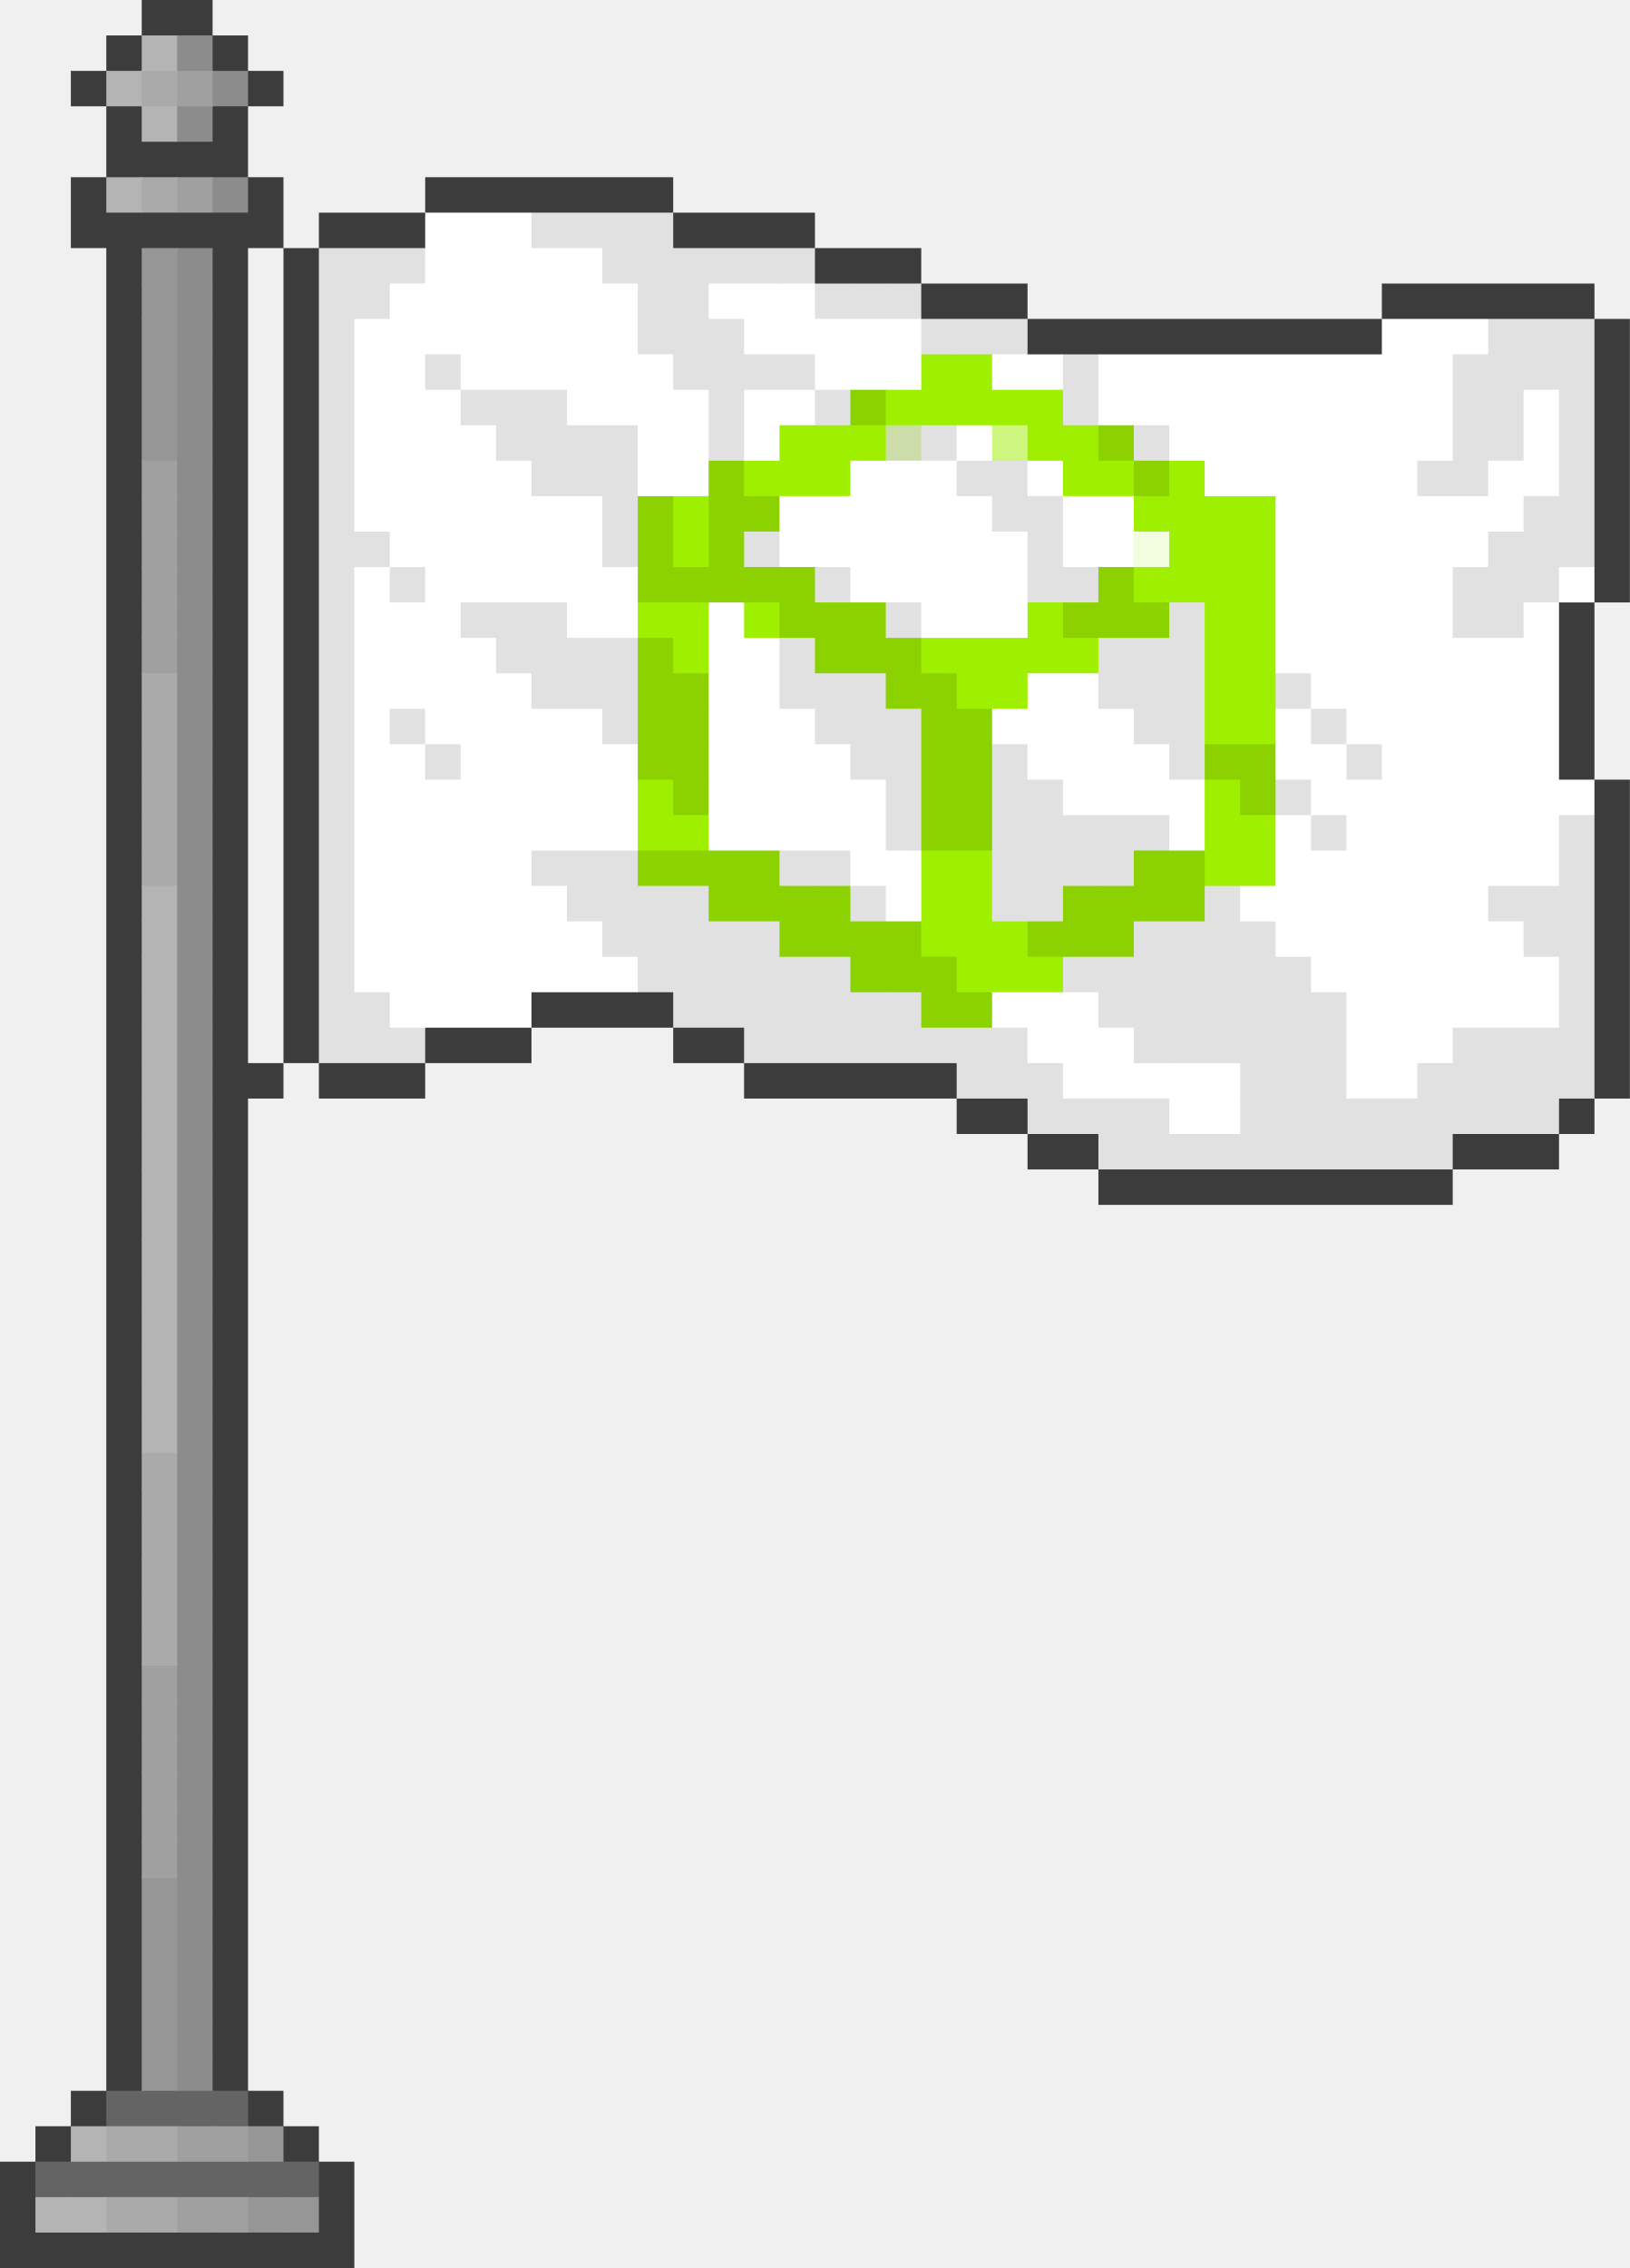
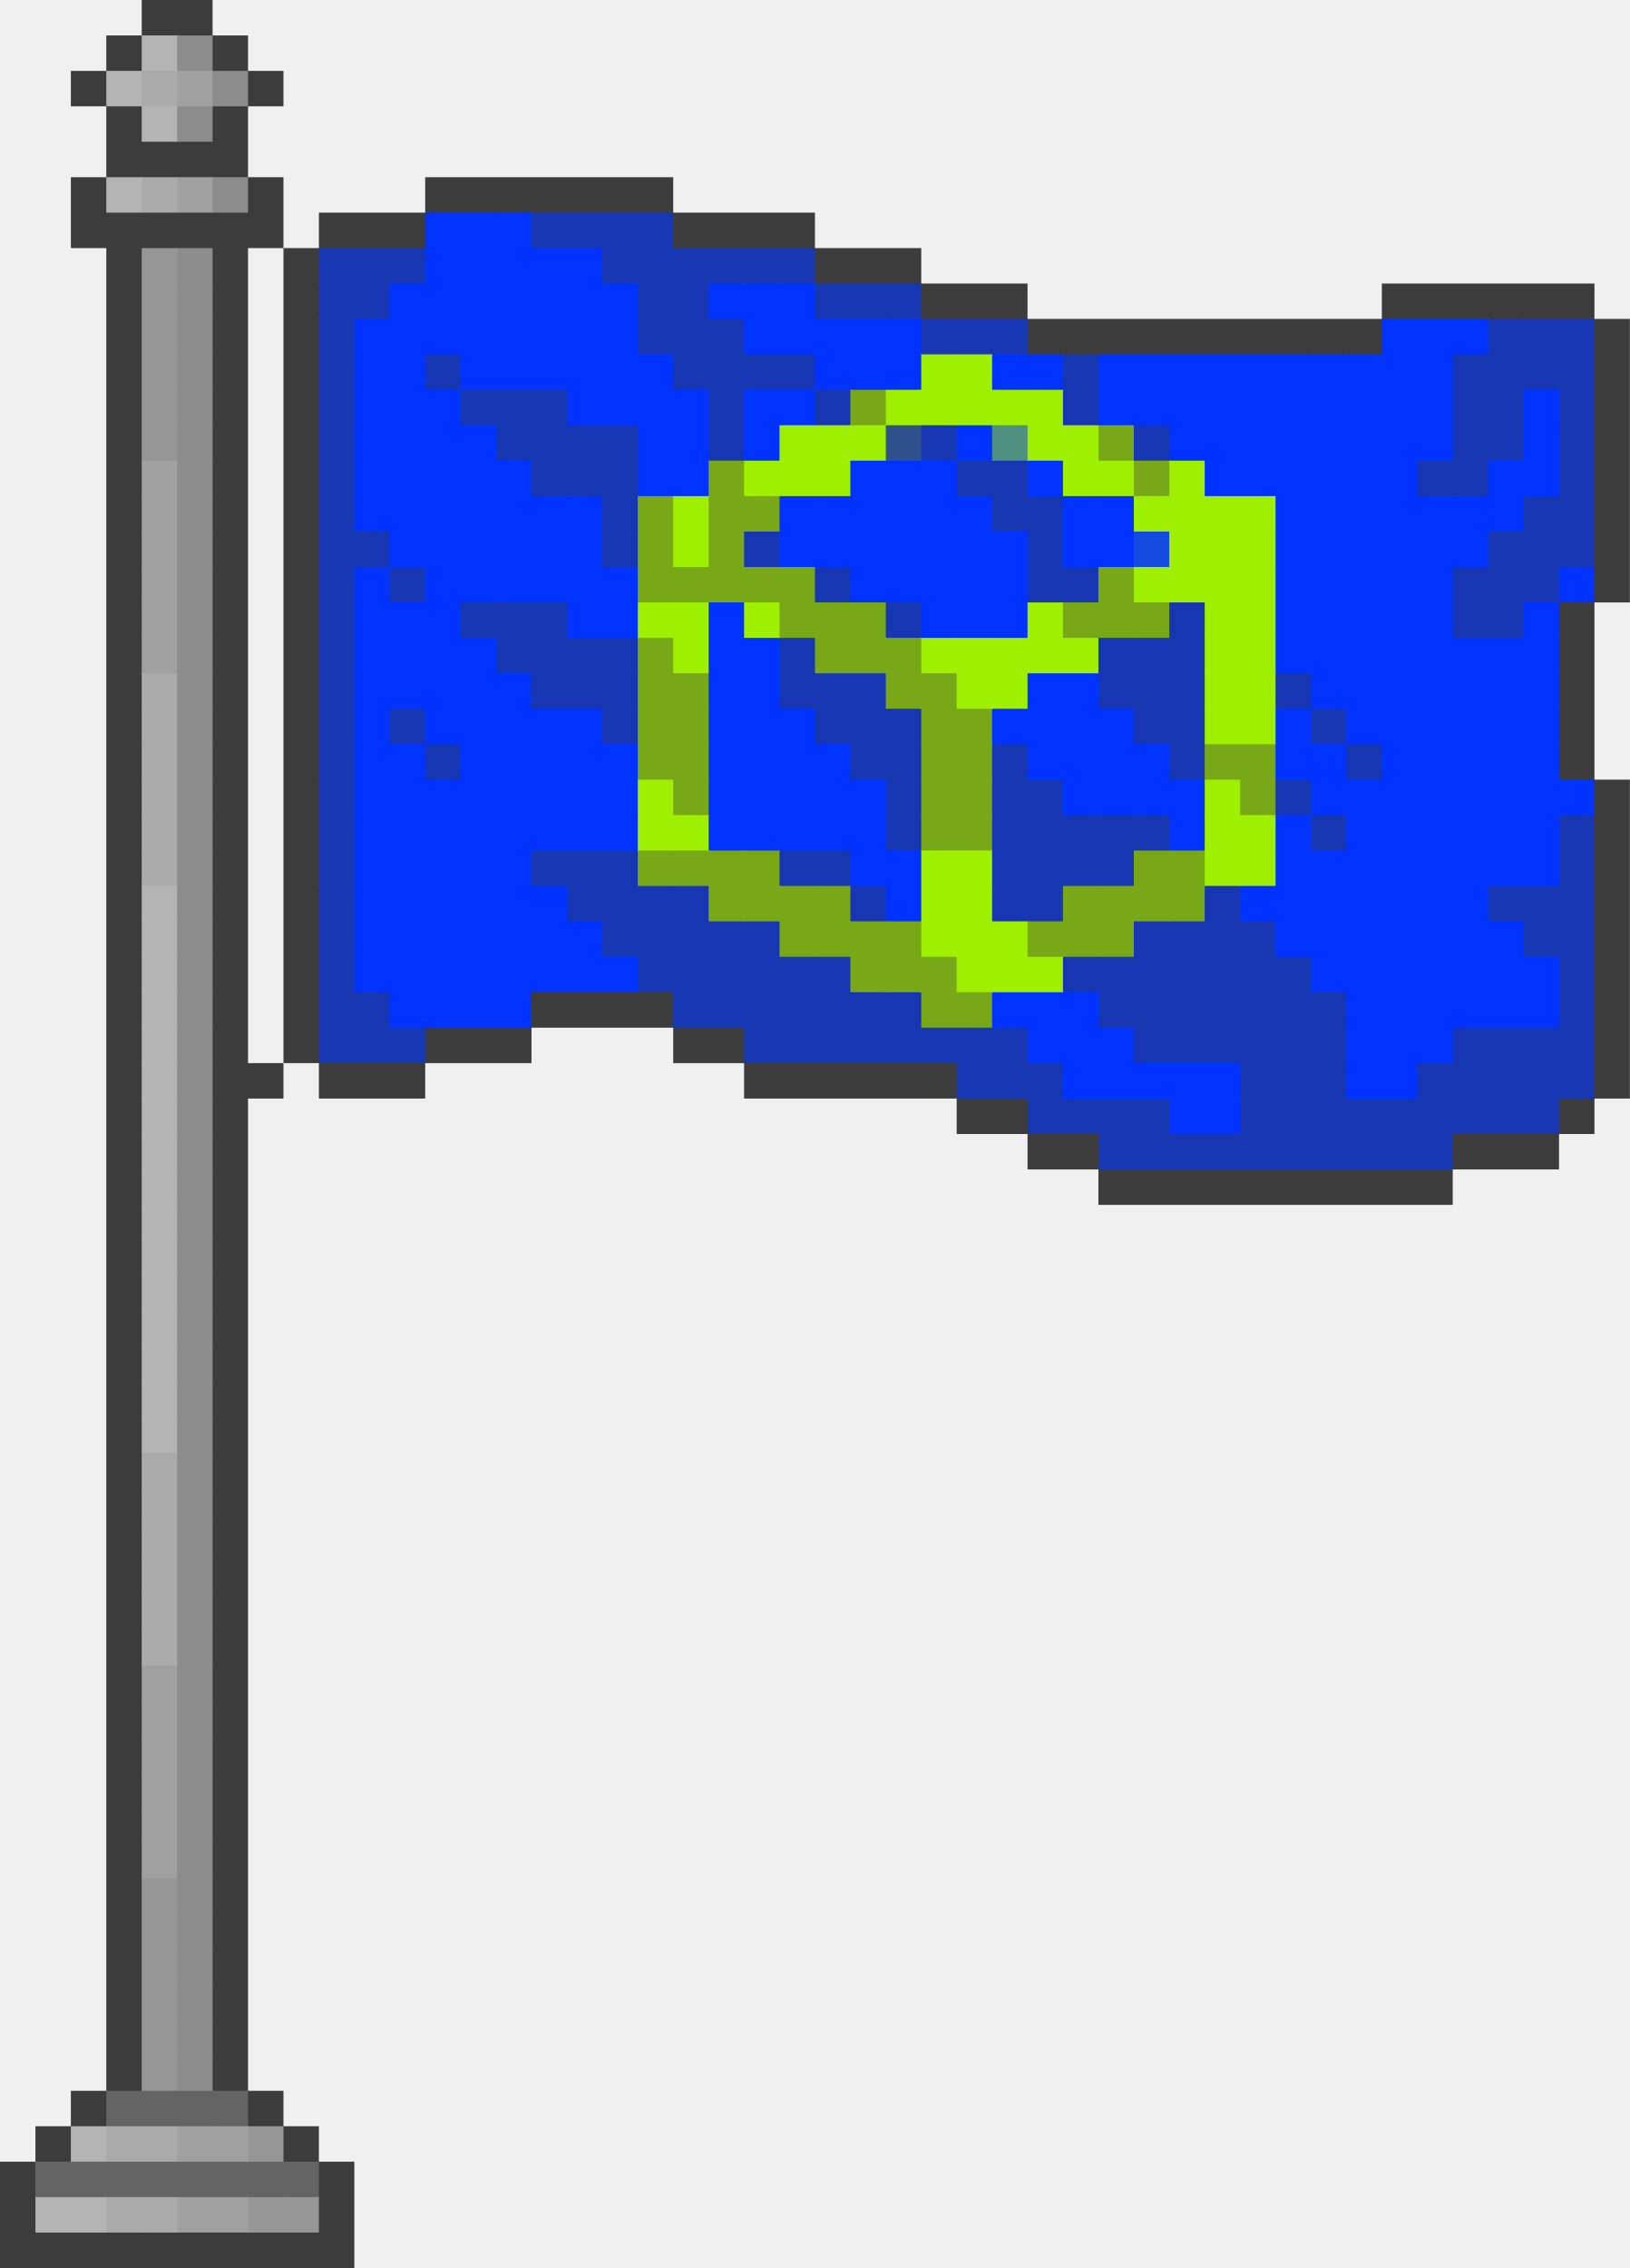
<svg xmlns="http://www.w3.org/2000/svg" width="46" height="64" viewBox="0 0 46 64">
  <g id="FLAG-HTB">
-     <path fill="#FFFFFF" fill-rule="evenodd" d="M9.5,9.5 L10,10 L9.5,10.5 L10,11 L9.5,11.5 L10,12 L9.5,12.5 L10,13 L9.5,13.5 L10,14 L9.5,14.5 L10.5,15.5 L9.5,16.5 L10,17 L9.5,17.5 L10,18 L9.5,18.5 L10,19 L9.5,19.5 L10,20 L9.5,20.5 L10,21 L9.5,21.5 L10,22 L9.5,22.5 L10,23 L9.5,23.5 L10,24 L9.5,24.5 L10,25 L9.5,25.5 L10,26 L9.5,26.5 L10,27 L9.5,27.5 L11.5,29.5 L12,29 L12.5,29.5 L13,29 L13.5,29.5 L14,29 L14.5,29.5 L16,28 L16.5,28.5 L17,28 L17.5,28.5 L18.5,27.5 L15.5,24.5 L16,24 L16.5,24.5 L17,24 L17.5,24.5 L18.5,23.5 L18,23 L18.5,22.5 L18,22 L18.5,21.5 L16.5,19.5 L16,20 L13.5,17.5 L14,17 L14.5,17.5 L15,17 L16.5,18.5 L17,18 L17.5,18.5 L18.5,17.5 L18,17 L18.5,16.5 L17,15 L17.5,14.5 L16.5,13.5 L16,14 L13.5,11.5 L14,11 L14.5,11.5 L15,11 L16.5,12.5 L17,12 L18,13 L17.5,13.5 L18.5,14.5 L19,14 L19.5,14.5 L20.5,13.5 L20,13 L20.5,12.5 L20,12 L20.5,11.5 L18,9 L18.5,8.5 L16.5,6.5 L16,7 L14.5,5.5 L14,6 L13.5,5.5 L13,6 L12.5,5.5 L11.5,6.5 L12,7 Z M21.5,10.5 L20.5,11.5 L21,12 L20.5,12.5 L21.5,13.5 L24,11 L24.5,11.5 L25,11 L25.5,11.5 L26.5,10.5 L26,10 L26.5,9.5 L25.5,8.5 L25,9 L24.5,8.5 L24,9 L22.5,7.5 L22,8 L21.5,7.5 L21,8 L20.5,7.5 L19.5,8.5 Z M22,10 L22.5,10.5 L22,11 L21.5,10.5 Z M21.5,15.5 L22.5,16.5 L23,16 L24.5,17.5 L25,17 L26.5,18.5 L27,18 L27.5,18.5 L28,18 L28.5,18.5 L29.5,17.5 L29,17 L29.5,16.5 L29,16 L29.5,15.5 L27.5,13.5 L28.5,12.5 L27.5,11.5 L26,13 L25.5,12.5 L25,13 L24.5,12.5 L23,14 L22.5,13.5 L21.5,14.5 L22,15 Z M19.5,20.5 L20,21 L19.5,21.5 L20,22 L19.5,22.5 L20,23 L19.5,23.5 L20.5,24.5 L21,24 L21.5,24.5 L22,24 L22.5,24.5 L23,24 L25.5,26.5 L26.5,25.5 L26,25 L26.5,24.5 L25,23 L25.5,22.5 L22,19 L22.5,18.5 L20.5,16.5 L19.5,17.5 L20,18 L19.5,18.5 L20,19 L19.5,19.5 L20,20 Z M28.5,9.5 L27.5,10.5 L28.5,11.5 L29,11 L29.5,11.5 L30.5,10.5 L29.5,9.5 L29,10 Z M28.5,13.5 L30,15 L29.5,15.5 L30.5,16.5 L31,16 L31.5,16.5 L32.5,15.5 L32,15 L32.5,14.5 L31.5,13.5 L31,14 L29.5,12.5 Z M28,20 L27.5,20.5 L30.5,23.5 L31,23 L31.5,23.5 L32,23 L33.5,24.5 L34.5,23.5 L34,23 L34.5,22.5 L30.5,18.5 L30,19 L29.5,18.5 Z M27.5,28.5 L30.5,31.5 L31,31 L31.5,31.5 L32,31 L33.5,32.5 L34,32 L34.5,32.5 L35.5,31.5 L35,31 L35.5,30.5 L34.5,29.5 L34,30 L33.5,29.5 L33,30 L30.5,27.5 L30,28 L29.5,27.5 L29,28 L28.5,27.5 Z M30.5,11.5 L31.5,12.5 L32,12 L34.5,14.5 L35,14 L36,15 L35.5,15.5 L36,16 L35.5,16.5 L36,17 L35.5,17.5 L36,18 L35.5,18.5 L36.5,19.5 L35.5,20.5 L36,21 L35.5,21.5 L36.5,22.5 L35.5,23.5 L36,24 L34.5,25.5 L38,29 L37.5,29.5 L38,30 L37.5,30.5 L38.5,31.5 L39,31 L39.5,31.5 L42,29 L42.5,29.5 L43,29 L43.5,29.5 L44.5,28.5 L44,28 L44.5,27.5 L42.5,25.5 L43,25 L43.5,25.5 L44.5,24.5 L44,24 L45.5,22.5 L44,21 L44.5,20.5 L44,20 L44.5,19.5 L44,19 L44.5,18.5 L44,18 L45.5,16.5 L44.5,15.5 L42,18 L41,17 L44.5,13.5 L44,13 L44.5,12.5 L44,12 L44.5,11.5 L43.5,10.5 L42.5,11.5 L43,12 L41,14 L40.5,13.5 L41.5,12.5 L41,12 L41.5,11.5 L41,11 L42.5,9.5 L41.5,8.5 L41,9 L40.5,8.5 L40,9 L39.5,8.5 L38,10 L37.5,9.5 L37,10 L36.5,9.5 L36,10 L35.5,9.5 L35,10 L34.5,9.5 L34,10 L33.5,9.5 L33,10 L32.5,9.5 L32,10 L31.5,9.5 L30.5,10.5 L31,11 Z" />
-     <path fill="#E1E1E1" fill-rule="evenodd" d="M8.5,8.5 L9,9 L8.5,9.5 L9,10 L8.5,10.5 L9,11 L8.5,11.5 L9,12 L8.5,12.5 L9,13 L8.5,13.5 L9,14 L8.5,14.5 L9,15 L8.5,15.5 L9,16 L8.5,16.5 L9,17 L8.5,17.5 L9,18 L8.5,18.5 L9,19 L8.5,19.5 L9,20 L8.5,20.5 L9,21 L8.5,21.5 L9,22 L8.5,22.5 L9,23 L8.5,23.5 L9,24 L8.5,24.5 L9,25 L8.5,25.5 L9,26 L8.5,26.5 L9,27 L8.5,27.5 L9,28 L8.5,28.5 L9,29 L8.5,29.5 L9.5,30.5 L10,30 L10.5,30.5 L11,30 L11.5,30.5 L12.5,29.5 L12,29 L11,29 L11,28 L10,28 L10,16 L11,16 L11,15 L10,15 L10,9 L11,9 L11,8 L12,8 L12,7 L11.5,6.5 L11,7 L10.5,6.5 L10,7 L9.5,6.5 L8.5,7.5 L9,8 Z M13,10 L12,10 L12,11 L13,11 Z M15,13 L15,14 L17,14 L17,16 L18,16 L18.5,15.5 L18,15 L18.5,14.5 L18,14 L18,12 L16,12 L16,11 L13,11 L13,12 L14,12 L14,13 Z M11,17 L12,17 L12,16 L11,16 Z M14,18 L14,19 L15,19 L15,20 L17,20 L17,21 L18,21 L18.5,20.5 L18,20 L18.5,19.5 L18,19 L18.5,18.5 L18,18 L16,18 L16,17 L13,17 L13,18 Z M11,20 L11,21 L12,21 L12,20 Z M12,21 L12,22 L13,22 L13,21 Z M16.5,5.5 L16,6 L15.5,5.5 L15,6 L15,7 L17,7 L17,8 L18,8 L18,10 L19,10 L19,11 L20,11 L20,13 L20.5,13.5 L21,13 L21,11 L23,11 L23,10 L21,10 L21,9 L20,9 L20,8 L23,8 L23,9 L26,9 L26,10 L26.5,10.5 L27,10 L27.5,10.5 L28,10 L29,10 L29.5,9.5 L28.5,8.5 L28,9 L27.5,8.5 L27,9 L25.5,7.5 L25,8 L24.5,7.5 L24,8 L22.5,6.5 L22,7 L21.5,6.5 L21,7 L20.5,6.5 L20,7 L18.5,5.5 L18,6 L17.5,5.5 L17,6 Z M15,24 L15,25 L16,25 L16,26 L17,26 L17,27 L18,27 L18,28 L19.5,29.5 L20,29 L21.5,30.5 L22,30 L22.5,30.5 L23,30 L23.5,30.5 L24,30 L24.5,30.5 L25,30 L25.5,30.5 L26,30 L27.5,31.5 L28,31 L29.5,32.5 L30,32 L31.5,33.5 L32,33 L32.5,33.5 L33,33 L33.5,33.5 L34,33 L34.5,33.5 L35,33 L35.5,33.5 L36,33 L36.5,33.5 L37,33 L37.5,33.5 L38,33 L38.5,33.5 L39,33 L39.5,33.5 L40,33 L40.5,33.5 L42,32 L42.5,32.5 L43,32 L43.5,32.5 L45.5,30.5 L45,30 L45.5,29.5 L45,29 L45.5,28.5 L45,28 L45.5,27.5 L45,27 L45.5,26.5 L45,26 L45.5,25.5 L45,25 L45.5,24.5 L45,24 L45.5,23.5 L45,23 L44,23 L44,25 L42,25 L42,26 L43,26 L43,27 L44,27 L44,29 L41,29 L41,30 L40,30 L40,31 L38,31 L38,28 L37,28 L37,27 L36,27 L36,26 L35,26 L35,25 L34.5,24.5 L33,26 L32.5,25.5 L31,27 L30.5,26.5 L29.5,27.5 L30,28 L31,28 L31,29 L32,29 L32,30 L35,30 L35,32 L33,32 L33,31 L30,31 L30,30 L29,30 L29,29 L28,29 L27.5,28.5 L27,29 L25.5,27.5 L25,28 L23.5,26.5 L23,27 L21.5,25.5 L21,26 L19.5,24.5 L19,25 L18,24 Z M24,11 L23,11 L23,12 L23.5,12.5 L24.5,11.5 Z M21.5,14.5 L20.5,15.5 L21.5,16.5 L22,16 L22,15 Z M23,16 L22.5,16.5 L23.5,17.5 L24,17 L24,16 Z M24,22 L25,22 L25,24 L26,24 L26.5,23.5 L26,23 L26.5,22.5 L26,22 L26.5,21.5 L26,21 L26.5,20.5 L24.5,18.5 L24,19 L22.5,17.5 L22,18 L22,20 L23,20 L23,21 L24,21 Z M24.5,26.5 L25,26 L25,25 L24,25 L24,24 L22,24 L21.5,24.5 L22.5,25.5 L23,25 Z M26,13 L27,13 L27,12 L26.5,11.5 L25.5,12.5 Z M29,13 L28.5,12.5 L28,13 L27,13 L27,14 L28,14 L28,15 L29,15 L29,17 L29.5,17.5 L30,17 L30.5,17.5 L31.5,16.5 L31,16 L30,16 L30,14 L29,14 Z M25,17 L24.5,17.5 L25.5,18.5 L26,18 L26,17 Z M28,25 L27.5,25.5 L28.5,26.5 L29,26 L29.5,26.5 L31,25 L31.5,25.5 L33,24 L33,23 L30,23 L30,22 L29,22 L29,21 L28,21 L27.5,21.5 L28,22 L27.5,22.5 L28,23 L27.5,23.5 L28,24 L27.5,24.5 Z M31,10 L30.5,9.5 L30,10 L30,11 L29.5,11.5 L30.5,12.5 L31,12 Z M33,13 L33,12 L32,12 L31.5,12.5 L32.5,13.5 Z M32.5,17.5 L32,18 L31.5,17.5 L30.5,18.5 L31,19 L31,20 L32,20 L32,21 L33,21 L33,22 L34,22 L34.5,21.5 L34,21 L34.5,20.5 L34,20 L34.5,19.5 L34,19 L34.5,18.5 L34,18 L34.5,17.5 L33.5,16.5 Z M41,11 L41,13 L40,13 L40,14 L42,14 L42,13 L43,13 L43,11 L44,11 L44,14 L43,14 L43,15 L42,15 L42,16 L41,16 L41,18 L43,18 L43,17 L44,17 L44,16 L45,16 L45.5,15.5 L45,15 L45.5,14.5 L45,14 L45.5,13.5 L45,13 L45.5,12.5 L45,12 L45.5,11.5 L45,11 L45.5,10.5 L45,10 L45.5,9.5 L44.5,8.5 L44,9 L43.5,8.5 L43,9 L42.5,8.5 L42,9 L42,10 L41,10 Z M36,19 L35.5,19.5 L36,20 L37,20 L37,19 Z M37,20 L37,21 L38,21 L38,20 Z M38,21 L38,22 L39,22 L39,21 Z M35.5,22.5 L36,23 L37,23 L37,22 L36,22 Z M38,23 L37,23 L37,24 L38,24 Z" />
+     <path fill="#0033FF" fill-rule="evenodd" d="M9.5,9.5 L10,10 L9.5,10.5 L10,11 L9.5,11.5 L10,12 L9.5,12.5 L10,13 L9.5,13.5 L10,14 L9.5,14.5 L10.5,15.5 L9.5,16.5 L10,17 L9.5,17.5 L10,18 L9.5,18.5 L10,19 L9.5,19.5 L10,20 L9.5,20.5 L10,21 L9.5,21.5 L10,22 L9.5,22.5 L10,23 L9.5,23.5 L10,24 L9.5,24.5 L10,25 L9.5,25.5 L10,26 L9.5,26.5 L10,27 L9.5,27.5 L11.5,29.5 L12,29 L12.5,29.5 L13,29 L13.5,29.5 L14,29 L14.5,29.5 L16,28 L16.5,28.5 L17,28 L17.5,28.5 L18.5,27.5 L15.5,24.5 L16,24 L16.5,24.5 L17,24 L17.5,24.5 L18.5,23.5 L18,23 L18.5,22.5 L18,22 L18.5,21.5 L16.5,19.5 L16,20 L13.5,17.5 L14,17 L14.5,17.5 L15,17 L16.5,18.5 L17,18 L17.5,18.5 L18.5,17.5 L18,17 L18.5,16.5 L17,15 L17.5,14.5 L16.5,13.5 L16,14 L13.5,11.5 L14,11 L14.5,11.5 L15,11 L16.5,12.5 L17,12 L18,13 L17.5,13.5 L18.5,14.5 L19,14 L19.5,14.5 L20.5,13.5 L20,13 L20.5,12.5 L20,12 L20.5,11.5 L18,9 L18.5,8.5 L16.5,6.5 L16,7 L14.5,5.5 L14,6 L13.5,5.5 L13,6 L12.5,5.5 L11.5,6.5 L12,7 Z M21.5,10.5 L20.5,11.5 L21,12 L20.5,12.5 L21.5,13.5 L24,11 L24.5,11.5 L25,11 L25.5,11.5 L26.5,10.5 L26,10 L26.5,9.5 L25.5,8.5 L25,9 L24.5,8.5 L24,9 L22.5,7.5 L22,8 L21.5,7.5 L21,8 L20.5,7.5 L19.5,8.5 Z M22,10 L22.5,10.5 L22,11 L21.5,10.5 Z M21.5,15.5 L22.5,16.5 L23,16 L24.5,17.5 L25,17 L26.5,18.5 L27,18 L27.5,18.5 L28,18 L28.5,18.5 L29.5,17.5 L29,17 L29.5,16.5 L29,16 L29.5,15.5 L27.5,13.5 L28.5,12.5 L27.5,11.5 L26,13 L25.5,12.5 L25,13 L24.5,12.5 L23,14 L22.5,13.5 L21.5,14.5 L22,15 Z M19.5,20.5 L20,21 L19.5,21.5 L20,22 L19.5,22.5 L20,23 L19.5,23.5 L20.5,24.5 L21,24 L21.5,24.5 L22,24 L22.5,24.5 L23,24 L25.5,26.5 L26.5,25.5 L26,25 L26.5,24.5 L25,23 L25.5,22.5 L22,19 L22.5,18.5 L20.5,16.5 L19.5,17.5 L20,18 L19.5,18.5 L20,19 L19.5,19.5 L20,20 Z M28.5,9.5 L27.5,10.5 L28.5,11.5 L29,11 L29.5,11.5 L30.5,10.5 L29.5,9.5 L29,10 Z M28.5,13.5 L30,15 L29.5,15.5 L30.5,16.5 L31,16 L31.5,16.5 L32.5,15.5 L32,15 L32.5,14.5 L31.5,13.5 L31,14 L29.5,12.5 Z M28,20 L27.5,20.5 L30.5,23.5 L31,23 L31.5,23.5 L32,23 L33.5,24.5 L34.5,23.5 L34,23 L34.5,22.5 L30.5,18.5 L30,19 L29.5,18.5 Z M27.5,28.5 L30.5,31.5 L31,31 L31.5,31.5 L32,31 L33.5,32.5 L34,32 L34.5,32.5 L35.5,31.5 L35,31 L35.5,30.5 L34.5,29.5 L34,30 L33.5,29.5 L33,30 L30.5,27.5 L30,28 L29.5,27.5 L29,28 L28.5,27.5 Z M30.5,11.5 L31.5,12.5 L32,12 L34.5,14.5 L35,14 L36,15 L35.5,15.5 L36,16 L35.5,16.5 L36,17 L35.5,17.5 L36,18 L35.5,18.5 L36.5,19.5 L35.5,20.5 L36,21 L35.5,21.5 L36.5,22.5 L35.5,23.5 L36,24 L34.5,25.5 L38,29 L37.5,29.5 L38,30 L37.5,30.5 L38.5,31.5 L39,31 L39.5,31.5 L42,29 L42.5,29.5 L43,29 L43.5,29.5 L44.5,28.5 L44,28 L44.5,27.5 L42.5,25.5 L43,25 L43.5,25.5 L44.5,24.5 L44,24 L45.5,22.5 L44,21 L44.5,20.5 L44,20 L44.5,19.5 L44,19 L44.5,18.5 L44,18 L45.5,16.5 L44.5,15.5 L42,18 L41,17 L44.5,13.5 L44,13 L44.5,12.5 L44,12 L44.5,11.5 L43.5,10.5 L42.5,11.5 L43,12 L41,14 L40.5,13.5 L41.5,12.5 L41,12 L41.5,11.5 L41,11 L42.5,9.5 L41.5,8.5 L41,9 L40.5,8.5 L40,9 L39.5,8.5 L38,10 L37.5,9.5 L37,10 L36.5,9.5 L36,10 L35.5,9.5 L35,10 L34.5,9.5 L34,10 L33.5,9.5 L33,10 L32.5,9.5 L32,10 L31.5,9.5 L30.5,10.5 L31,11 Z" />
+     <path fill="#1736B2" fill-rule="evenodd" d="M8.5,8.5 L9,9 L8.5,9.5 L9,10 L8.5,10.5 L9,11 L8.5,11.5 L9,12 L8.5,12.5 L9,13 L8.5,13.5 L9,14 L8.5,14.5 L9,15 L8.5,15.5 L9,16 L8.5,16.5 L9,17 L8.5,17.5 L9,18 L8.5,18.5 L9,19 L8.5,19.5 L9,20 L8.5,20.5 L9,21 L8.5,21.5 L9,22 L8.5,22.5 L9,23 L8.5,23.5 L9,24 L8.5,24.5 L9,25 L8.5,25.5 L9,26 L8.5,26.5 L9,27 L8.5,27.5 L9,28 L8.5,28.5 L9,29 L8.5,29.5 L9.5,30.5 L10,30 L10.5,30.5 L11,30 L11.5,30.5 L12.5,29.5 L12,29 L11,29 L11,28 L10,28 L10,16 L11,16 L11,15 L10,15 L10,9 L11,9 L11,8 L12,8 L12,7 L11.5,6.5 L11,7 L10.5,6.5 L10,7 L9.5,6.5 L8.5,7.5 L9,8 Z M13,10 L12,10 L12,11 L13,11 Z M15,13 L15,14 L17,14 L17,16 L18,16 L18.5,15.5 L18,15 L18.5,14.5 L18,14 L18,12 L16,12 L16,11 L13,11 L13,12 L14,12 L14,13 Z M11,17 L12,17 L12,16 L11,16 Z M14,18 L14,19 L15,19 L15,20 L17,20 L17,21 L18,21 L18.5,20.5 L18,20 L18.5,19.5 L18,19 L18.5,18.5 L18,18 L16,18 L16,17 L13,17 L13,18 Z M11,20 L11,21 L12,21 L12,20 Z M12,21 L12,22 L13,22 L13,21 Z M16.5,5.5 L16,6 L15.5,5.5 L15,6 L15,7 L17,7 L17,8 L18,8 L18,10 L19,10 L19,11 L20,11 L20,13 L20.5,13.5 L21,13 L21,11 L23,11 L23,10 L21,10 L21,9 L20,9 L20,8 L23,8 L23,9 L26,9 L26,10 L26.5,10.5 L27,10 L27.5,10.5 L28,10 L29,10 L29.5,9.5 L28.5,8.5 L28,9 L27.5,8.5 L27,9 L25.5,7.5 L25,8 L24.5,7.5 L24,8 L22.5,6.5 L22,7 L21.5,6.5 L21,7 L20.5,6.5 L20,7 L18.5,5.5 L18,6 L17.5,5.5 L17,6 Z M15,24 L15,25 L16,25 L16,26 L17,26 L17,27 L18,27 L18,28 L19.5,29.5 L20,29 L21.5,30.5 L22,30 L22.5,30.5 L23,30 L23.5,30.5 L24,30 L24.5,30.5 L25,30 L25.5,30.5 L26,30 L27.5,31.5 L28,31 L29.5,32.5 L30,32 L31.5,33.5 L32,33 L32.5,33.5 L33,33 L33.5,33.5 L34,33 L34.5,33.5 L35,33 L35.5,33.5 L36,33 L36.5,33.5 L37,33 L37.5,33.5 L38,33 L38.5,33.5 L39,33 L39.5,33.5 L40,33 L40.5,33.5 L42,32 L42.5,32.5 L43,32 L43.5,32.5 L45.5,30.5 L45,30 L45.5,29.5 L45,29 L45.5,28.5 L45,28 L45.5,27.5 L45,27 L45.5,26.5 L45,26 L45.5,25.5 L45,25 L45.5,24.5 L45,24 L45.5,23.5 L45,23 L44,23 L44,25 L42,25 L42,26 L43,26 L43,27 L44,27 L44,29 L41,29 L41,30 L40,30 L40,31 L38,31 L38,28 L37,28 L37,27 L36,27 L36,26 L35,26 L35,25 L34.5,24.5 L33,26 L32.5,25.5 L31,27 L30.5,26.5 L29.5,27.5 L30,28 L31,28 L31,29 L32,29 L32,30 L35,30 L35,32 L33,32 L33,31 L30,31 L30,30 L29,30 L29,29 L28,29 L27.5,28.5 L27,29 L25.5,27.5 L25,28 L23.5,26.5 L23,27 L21.5,25.5 L21,26 L19.5,24.5 L19,25 L18,24 Z M24,11 L23,11 L23,12 L23.5,12.5 L24.5,11.5 Z M21.5,14.5 L20.5,15.5 L21.5,16.5 L22,16 L22,15 Z M23,16 L22.5,16.5 L23.5,17.5 L24,17 L24,16 Z M24,22 L25,22 L25,24 L26,24 L26.5,23.5 L26,23 L26.5,22.5 L26,22 L26.5,21.5 L26,21 L26.5,20.5 L24.5,18.5 L24,19 L22.5,17.5 L22,18 L22,20 L23,20 L23,21 L24,21 Z M24.5,26.5 L25,26 L25,25 L24,25 L24,24 L22,24 L21.5,24.5 L22.5,25.5 L23,25 Z M26,13 L27,13 L27,12 L26.5,11.5 L25.5,12.5 Z M29,13 L28.5,12.5 L28,13 L27,13 L27,14 L28,14 L28,15 L29,15 L29,17 L29.5,17.5 L30,17 L30.5,17.5 L31.5,16.5 L31,16 L30,16 L30,14 L29,14 Z M25,17 L24.5,17.5 L25.5,18.5 L26,18 L26,17 Z M28,25 L27.5,25.5 L28.5,26.5 L29,26 L29.5,26.5 L31,25 L31.5,25.5 L33,24 L33,23 L30,23 L30,22 L29,22 L29,21 L28,21 L27.5,21.5 L28,22 L27.5,22.5 L28,23 L27.5,23.5 L28,24 L27.5,24.5 Z M31,10 L30.5,9.5 L30,10 L30,11 L29.5,11.5 L30.5,12.5 L31,12 Z M33,13 L33,12 L32,12 L31.5,12.5 L32.5,13.5 Z M32.5,17.5 L32,18 L31.5,17.5 L30.5,18.5 L31,19 L31,20 L32,20 L32,21 L33,21 L33,22 L34,22 L34.5,21.5 L34,21 L34.5,20.5 L34,20 L34.5,19.5 L34,19 L34.5,18.5 L34,18 L34.5,17.5 L33.5,16.5 Z M41,11 L41,13 L40,13 L40,14 L42,14 L42,13 L43,13 L43,11 L44,11 L44,14 L43,14 L43,15 L42,15 L42,16 L41,16 L41,18 L43,18 L43,17 L44,17 L44,16 L45,16 L45.5,15.5 L45,15 L45.5,14.5 L45,14 L45.5,13.5 L45,13 L45.5,12.5 L45,12 L45.5,11.5 L45,11 L45.5,10.5 L45,10 L45.5,9.5 L44.5,8.5 L44,9 L43.5,8.5 L43,9 L42.5,8.5 L42,9 L42,10 L41,10 Z M36,19 L35.5,19.5 L36,20 L37,20 L37,19 Z M37,20 L37,21 L38,21 L38,20 Z M38,21 L38,22 L39,22 L39,21 Z M35.5,22.5 L36,23 L37,23 L37,22 L36,22 Z M38,23 L37,23 L37,24 L38,24 Z" />
    <path fill="#3C3C3C" fill-rule="evenodd" d="M3,5 L2,5 L2,7 L3,7 L3,59 L2,59 L2,60 L1,60 L1,61 L0,61 L0,64 L10,64 L10,61 L9,61 L9,60 L8,60 L8,59 L7,59 L7,31 L8,31 L8,30 L7,30 L7,7 L8,7 L8,5 L7,5 L7,3 L8,3 L8,2 L7,2 L7,1 L6,1 L6,0 L4,0 L4,1 L3,1 L3,2 L2,2 L2,3 L3,3 Z M5.5,62.5 L5,63 L4.5,62.5 L4,63 L3.5,62.5 L3,63 L2.5,62.5 L2,63 L1,62 L4.5,58.5 L4,58 L4.5,57.5 L4,57 L4.5,56.5 L4,56 L4.5,55.5 L4,55 L4.5,54.5 L4,54 L4.5,53.5 L4,53 L4.5,52.5 L4,52 L4.5,51.5 L4,51 L4.5,50.5 L4,50 L4.5,49.5 L4,49 L4.5,48.5 L4,48 L4.5,47.5 L4,47 L4.5,46.5 L4,46 L4.5,45.5 L4,45 L4.5,44.5 L4,44 L4.5,43.5 L4,43 L4.5,42.5 L4,42 L4.5,41.5 L4,41 L4.5,40.5 L4,40 L4.5,39.5 L4,39 L4.5,38.5 L4,38 L4.5,37.5 L4,37 L4.5,36.5 L4,36 L4.5,35.5 L4,35 L4.5,34.5 L4,34 L4.5,33.5 L4,33 L4.5,32.5 L4,32 L4.5,31.5 L4,31 L4.5,30.5 L4,30 L4.5,29.5 L4,29 L4.5,28.5 L4,28 L4.5,27.5 L4,27 L4.5,26.5 L4,26 L4.5,25.5 L4,25 L4.5,24.5 L4,24 L4.5,23.5 L4,23 L4.5,22.5 L4,22 L4.5,21.5 L4,21 L4.5,20.5 L4,20 L4.5,19.5 L4,19 L4.5,18.5 L4,18 L4.5,17.5 L4,17 L4.5,16.5 L4,16 L4.5,15.5 L4,15 L4.5,14.5 L4,14 L4.5,13.5 L4,13 L4.5,12.5 L4,12 L4.5,11.5 L4,11 L4.5,10.5 L4,10 L4.5,9.5 L4,9 L4.5,8.5 L4,8 L5,7 L6,8 L5.5,8.5 L6,9 L5.5,9.5 L6,10 L5.5,10.5 L6,11 L5.5,11.5 L6,12 L5.5,12.5 L6,13 L5.5,13.5 L6,14 L5.5,14.5 L6,15 L5.5,15.5 L6,16 L5.5,16.5 L6,17 L5.5,17.5 L6,18 L5.5,18.5 L6,19 L5.5,19.5 L6,20 L5.5,20.5 L6,21 L5.5,21.5 L6,22 L5.5,22.5 L6,23 L5.5,23.5 L6,24 L5.5,24.5 L6,25 L5.5,25.5 L6,26 L5.5,26.5 L6,27 L5.5,27.5 L6,28 L5.5,28.5 L6,29 L5.5,29.5 L6,30 L5.5,30.5 L6,31 L5.5,31.5 L6,32 L5.5,32.5 L6,33 L5.5,33.5 L6,34 L5.5,34.5 L6,35 L5.5,35.5 L6,36 L5.5,36.5 L6,37 L5.5,37.5 L6,38 L5.5,38.5 L6,39 L5.5,39.5 L6,40 L5.5,40.5 L6,41 L5.5,41.5 L6,42 L5.5,42.5 L6,43 L5.5,43.5 L6,44 L5.5,44.5 L6,45 L5.5,45.5 L6,46 L5.5,46.5 L6,47 L5.5,47.5 L6,48 L5.5,48.5 L6,49 L5.5,49.5 L6,50 L5.5,50.5 L6,51 L5.5,51.5 L6,52 L5.5,52.5 L6,53 L5.5,53.5 L6,54 L5.5,54.5 L6,55 L5.5,55.5 L6,56 L5.5,56.5 L6,57 L5.5,57.5 L6,58 L5.5,58.5 L9,62 L8,63 L7.5,62.5 L7,63 L6.5,62.5 L6,63 Z M5.5,5.5 L6,5 L6.5,5.5 L6,6 Z M5,6 L4.5,5.5 L5,5 L5.5,5.5 Z M4,6 L3.5,5.5 L4,5 L4.5,5.5 Z M5.5,3.5 L5,4 L3.5,2.5 L5,1 L6.5,2.5 Z M8,8 L8,30 L9,30 L9,7 L8,7 Z M14,5 L12,5 L12,6 L19,6 L19,5 Z M23,7 L23,6 L19,6 L19,7 Z M9,6 L9,7 L12,7 L12,6 Z M24,7 L23,7 L23,8 L26,8 L26,7 Z M28,9 L29,9 L29,8 L26,8 L26,9 Z M15,29 L19,29 L19,28 L15,28 Z M13,29 L12,29 L12,30 L15,30 L15,29 Z M21,30 L21,29 L19,29 L19,30 Z M10,31 L12,31 L12,30 L9,30 L9,31 Z M27,31 L27,30 L21,30 L21,31 Z M39,8 L39,9 L45,9 L45,8 Z M32,10 L39,10 L39,9 L29,9 L29,10 Z M45,13 L45,17 L46,17 L46,9 L45,9 Z M45,21 L45,17 L44,17 L44,22 L45,22 Z M45,24 L45,31 L46,31 L46,22 L45,22 Z M29,32 L29,31 L27,31 L27,32 Z M44,31 L44,32 L45,32 L45,31 Z M30,32 L29,32 L29,33 L31,33 L31,32 Z M42,33 L44,33 L44,32 L41,32 L41,33 Z M35,33 L31,33 L31,34 L41,34 L41,33 Z" />
-     <path fill="#8CD200" fill-rule="evenodd" d="M19,17 L19.5,17.5 L20,17 L21,17 L22,18 L23,18 L23,19 L25,19 L25,20 L26,20 L26,24 L26.5,24.5 L27,24 L27.5,24.5 L28,24 L28,20 L26,18 L25,18 L25,17 L23,17 L23,16 L21,16 L21,15 L22,15 L22,14 L21,13 L20,13 L20,14 L19.5,14.5 L19,14 L18,14 L18,17 L18.5,17.5 Z M20,15 L19.5,15.5 L19,15 L19.5,14.5 Z M18,19 L18,22 L19.5,23.5 L20,23 L20,19 L18.5,17.5 L18,18 Z M18,24 L18,25 L20,25 L20,26 L22,26 L22,27 L24,27 L24,28 L26,28 L26,29 L28,29 L28,28 L26,26 L24,26 L24,25 L22,25 L22,24 L20,24 L19.5,23.5 L19,24 L18.5,23.5 Z M24.5,12.5 L25.5,11.5 L25,11 L24,11 L24,12 Z M30.5,18.5 L31,18 L33,18 L33,17 L32,16 L31,16 L31,17 L30,17 L29.5,17.5 Z M28.5,26.5 L29.5,27.5 L30,27 L32,27 L32,26 L34,26 L34,25 L34.5,24.5 L34,24 L32,24 L32,25 L30,25 L30,26 L29,26 Z M31.5,13.5 L32.5,14.5 L33.5,13.5 L33,13 L32,13 L32,12 L31,12 L30.5,12.5 Z M34,22 L35.5,23.5 L36,23 L36,21 L35.5,20.5 L35,21 L34.5,20.5 L34,21 Z" />
+     <path fill="#78A817" fill-rule="evenodd" d="M19,17 L19.5,17.5 L20,17 L21,17 L22,18 L23,18 L23,19 L25,19 L25,20 L26,20 L26,24 L26.5,24.5 L27,24 L27.5,24.5 L28,24 L28,20 L26,18 L25,18 L25,17 L23,17 L23,16 L21,16 L21,15 L22,15 L22,14 L21,13 L20,13 L20,14 L19.5,14.5 L19,14 L18,14 L18,17 L18.5,17.5 Z M20,15 L19.5,15.5 L19,15 L19.5,14.5 Z M18,19 L18,22 L19.5,23.5 L20,23 L20,19 L18.5,17.5 L18,18 Z M18,24 L18,25 L20,25 L20,26 L22,26 L22,27 L24,27 L24,28 L26,28 L26,29 L28,29 L28,28 L26,26 L24,26 L24,25 L22,25 L22,24 L20,24 L19.5,23.5 L19,24 L18.5,23.5 Z M24.5,12.5 L25.5,11.5 L25,11 L24,11 L24,12 Z M30.5,18.5 L31,18 L33,18 L33,17 L32,16 L31,16 L31,17 L30,17 L29.5,17.5 Z M28.5,26.5 L29.5,27.5 L30,27 L32,27 L32,26 L34,26 L34,25 L34.5,24.5 L34,24 L32,24 L32,25 L30,25 L30,26 L29,26 Z M31.5,13.5 L32.5,14.5 L33.5,13.5 L33,13 L32,13 L32,12 L31,12 L30.5,12.5 Z M34,22 L35.5,23.5 L36,23 L36,21 L35.5,20.5 L35,21 L34.5,20.5 L34,21 Z" />
    <path fill="#9FEF00" fill-rule="evenodd" d="M23,12 L22,12 L22,13 L21,13 L21,14 L24,14 L24,13 L25,13 L26,12 L28,12 L29,13 L30,13 L30,14 L32,14 L32,13 L31,13 L31,12 L30,12 L30,11 L28,11 L28,10 L26,10 L26,11 L25,11 L25,12 Z M19,16 L20,16 L20,14 L19,14 Z M20,18 L20,17 L18,17 L18,18 L19,18 L19,19 L20,19 Z M22,18 L22,17 L21,17 L21,18 Z M26,19 L27,19 L27,20 L29,20 L29,19 L31,19 L31,18 L30,18 L30,17 L29,17 L29,18 L26,18 Z M20,23 L19,23 L19,22 L18,22 L18,24 L20,24 Z M27,27 L27,28 L30,28 L30,27 L29,27 L29,26 L28,26 L28,24 L26,24 L26,27 Z M32,14 L32,15 L32.5,15.5 L32,16 L32,17 L34,17 L34,21 L36,21 L36,14 L34,14 L34,13 L33,13 L33,14 Z M35,25 L36,25 L36,23 L35,23 L35,22 L34,22 L34,25 Z" />
    <path fill="#8C8C8C" fill-rule="evenodd" d="M4.5,1.5 L5.5,2.5 L4.5,3.5 L5,4 L6,4 L6,3 L7,3 L7,2 L6,2 L6,1 L5,1 Z M4.5,7.5 L5,8 L4.5,8.5 L5,9 L4.5,9.5 L5,10 L4.5,10.5 L5,11 L4.5,11.5 L5,12 L4.5,12.5 L5,13 L4.5,13.5 L5,14 L4.5,14.5 L5,15 L4.5,15.5 L5,16 L4.5,16.5 L5,17 L4.5,17.5 L5,18 L4.5,18.5 L5,19 L4.5,19.5 L5,20 L4.5,20.5 L5,21 L4.5,21.5 L5,22 L4.5,22.5 L5,23 L4.5,23.5 L5,24 L4.5,24.5 L5,25 L4.5,25.5 L5,26 L4.5,26.5 L5,27 L4.5,27.5 L5,28 L4.5,28.5 L5,29 L4.5,29.5 L5,30 L4.5,30.5 L5,31 L4.5,31.5 L5,32 L4.5,32.5 L5,33 L4.5,33.5 L5,34 L4.5,34.5 L5,35 L4.5,35.5 L5,36 L4.5,36.5 L5,37 L4.5,37.5 L5,38 L4.5,38.5 L5,39 L4.5,39.5 L5,40 L4.5,40.5 L5,41 L4.5,41.5 L5,42 L4.5,42.5 L5,43 L4.5,43.5 L5,44 L4.5,44.5 L5,45 L4.5,45.5 L5,46 L4.5,46.5 L5,47 L4.5,47.5 L5,48 L4.5,48.5 L5,49 L4.5,49.5 L5,50 L4.5,50.5 L5,51 L4.5,51.5 L5,52 L4.5,52.5 L5,53 L4.5,53.5 L5,54 L4.5,54.5 L5,55 L4.5,55.5 L5,56 L4.5,56.5 L5,57 L4.5,57.5 L5,58 L4.5,58.5 L5.5,59.5 L6,59 L6,7 L5,7 Z M6,6 L7,6 L7,5 L6,5 L5.5,5.5 Z" />
    <path fill="#B4B4B4" fill-rule="evenodd" d="M3,2 L3,3 L4,3 L4,4 L5,4 L5,3 L4.5,2.5 L5,2 L5,1 L4,1 L4,2 Z M4,5 L3,5 L3,6 L4,6 L4.5,5.5 Z M4,31 L4,41 L4.5,41.5 L5,41 L5,25 L4.5,24.5 L4,25 Z M3.5,60.5 L3,60 L2,60 L2,61 L2.5,61.5 Z M2,63 L3,63 L3.5,62.5 L2.5,61.5 L2,62 L1.5,61.5 L1,62 L1,63 Z" />
    <path fill="#A0A0A0" fill-rule="evenodd" d="M5,3 L6,3 L6,2 L5,2 L4.5,2.5 Z M4,15 L4,19 L4.5,19.5 L5,19 L5,13 L4.5,12.5 L4,13 Z M4,49 L4,53 L4.5,53.5 L5,53 L5,47 L4.5,46.5 L4,47 Z M5,5 L4.5,5.5 L5,6 L6,6 L6,5 Z M5,61 L5.5,61.5 L6,61 L6.5,61.5 L7.5,60.5 L6.5,59.5 L6,60 L5.5,59.5 L4.5,60.5 Z M5,63 L7,63 L7.5,62.5 L6.5,61.5 L6,62 L5.5,61.5 L4.5,62.5 Z" />
    <path fill="#AAAAAA" fill-rule="evenodd" d="M5,2 L4,2 L4,3 L5,3 Z M4,5 L4,6 L5,6 L5,5 Z M4,20 L4,25 L5,25 L5,19 L4,19 Z M4,61 L4.5,61.5 L5,61 L5,60 L4.5,59.5 L4,60 L3.5,59.5 L3,60 L3,61 L3.5,61.5 Z M3.5,61.5 L3,62 L3,63 L5,63 L5,62 L4.5,61.5 L4,62 Z M4,44 L4,47 L5,47 L5,41 L4,41 Z" />
    <path fill="#969696" fill-rule="evenodd" d="M4,9 L4,13 L5,13 L5,7 L4,7 Z M4,55 L4,59 L4.5,59.5 L5,59 L5,53 L4,53 Z M7,60 L7,61 L7.5,61.5 L8,61 L8,60 Z M7,63 L9,63 L9,62 L8.5,61.5 L8,62 L7.5,61.5 L7,62 Z" />
    <path fill="#646464" fill-rule="evenodd" d="M4,60 L7,60 L7,59 L3,59 L3,60 Z M3,62 L9,62 L9,61 L1,61 L1,62 Z" />
-     <path fill="#CCDDA9" fill-rule="evenodd" d="M26,12 L26,13 L25,13 L25,12 Z" />
-     <path fill="#CFF780" fill-rule="evenodd" d="M29,12 L29,13 L28,13 L28,12 Z" />
-     <path fill="#F2FCDF" fill-rule="evenodd" d="M33,15 L33,16 L32,16 L32,15 Z" />
+     <path fill="#134ADF" fill-rule="evenodd" d="M33,15 L33,16 L32,16 L32,15 Z" />
+     <path fill="#2F528C" fill-rule="evenodd" d="M26,12 L26,13 L25,13 L25,12 Z" />
+     <path fill="#4F9080" fill-rule="evenodd" d="M29,12 L29,13 L28,13 L28,12 Z" />
  </g>
</svg>
